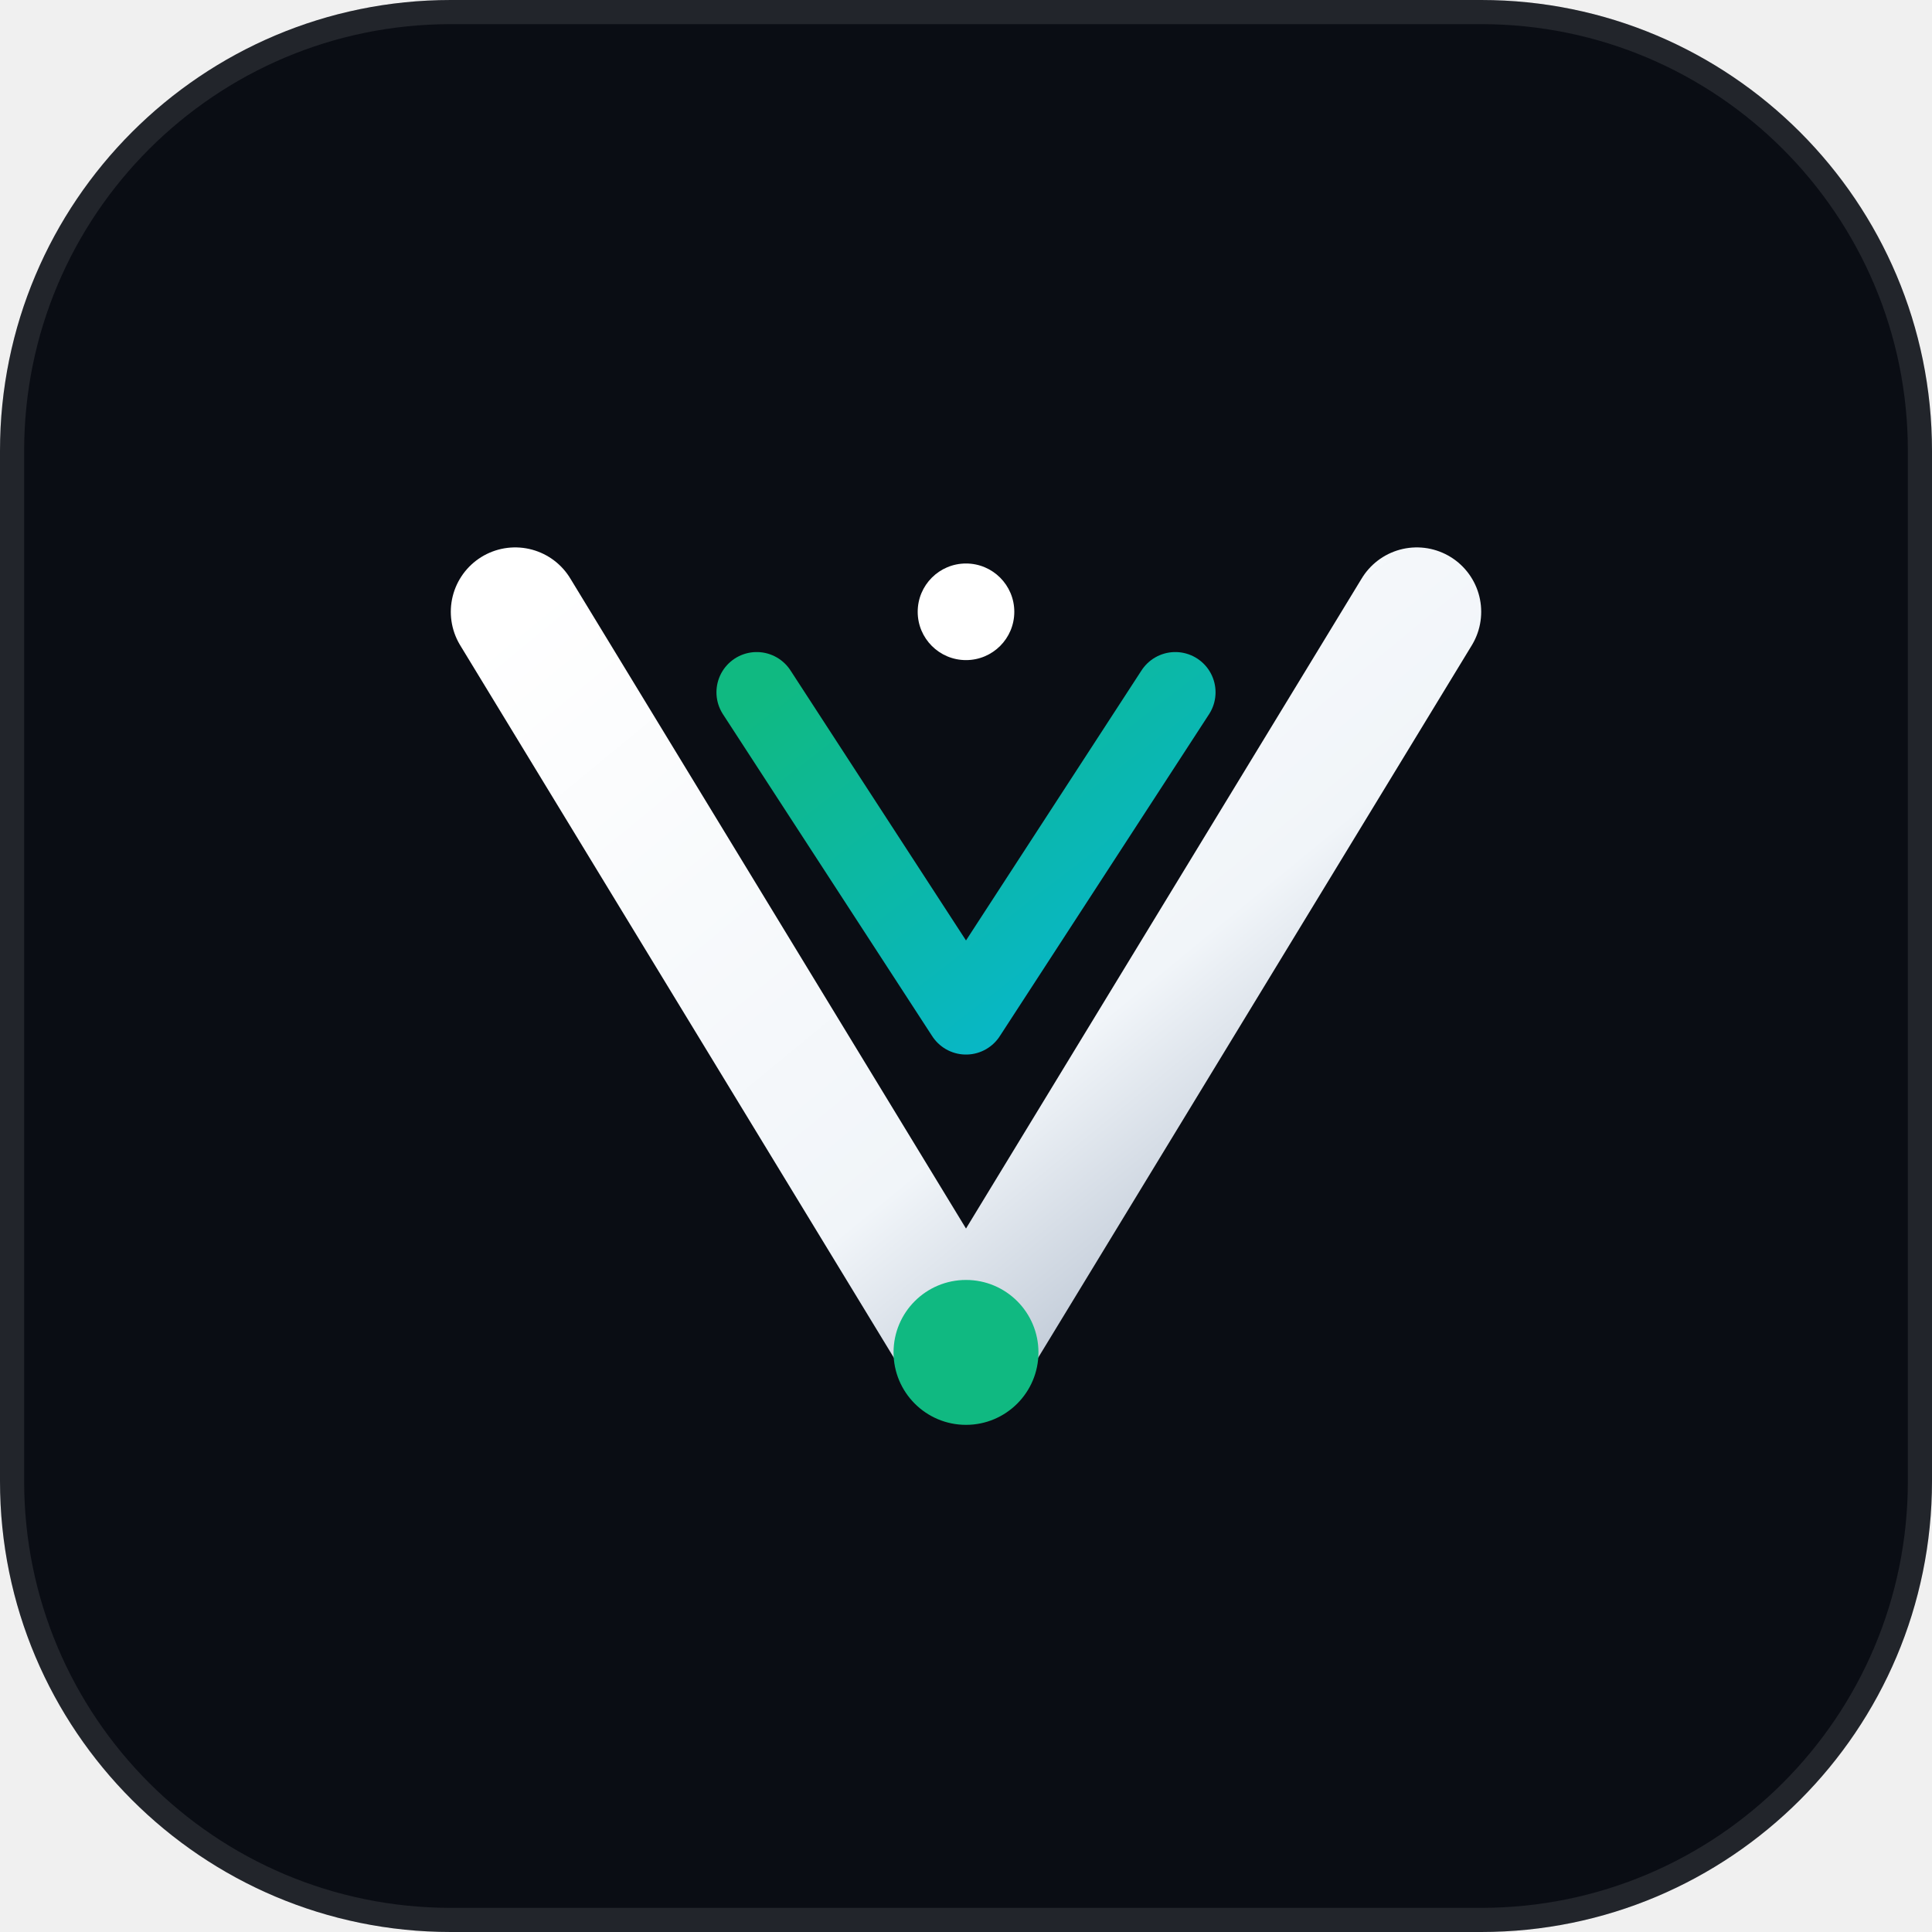
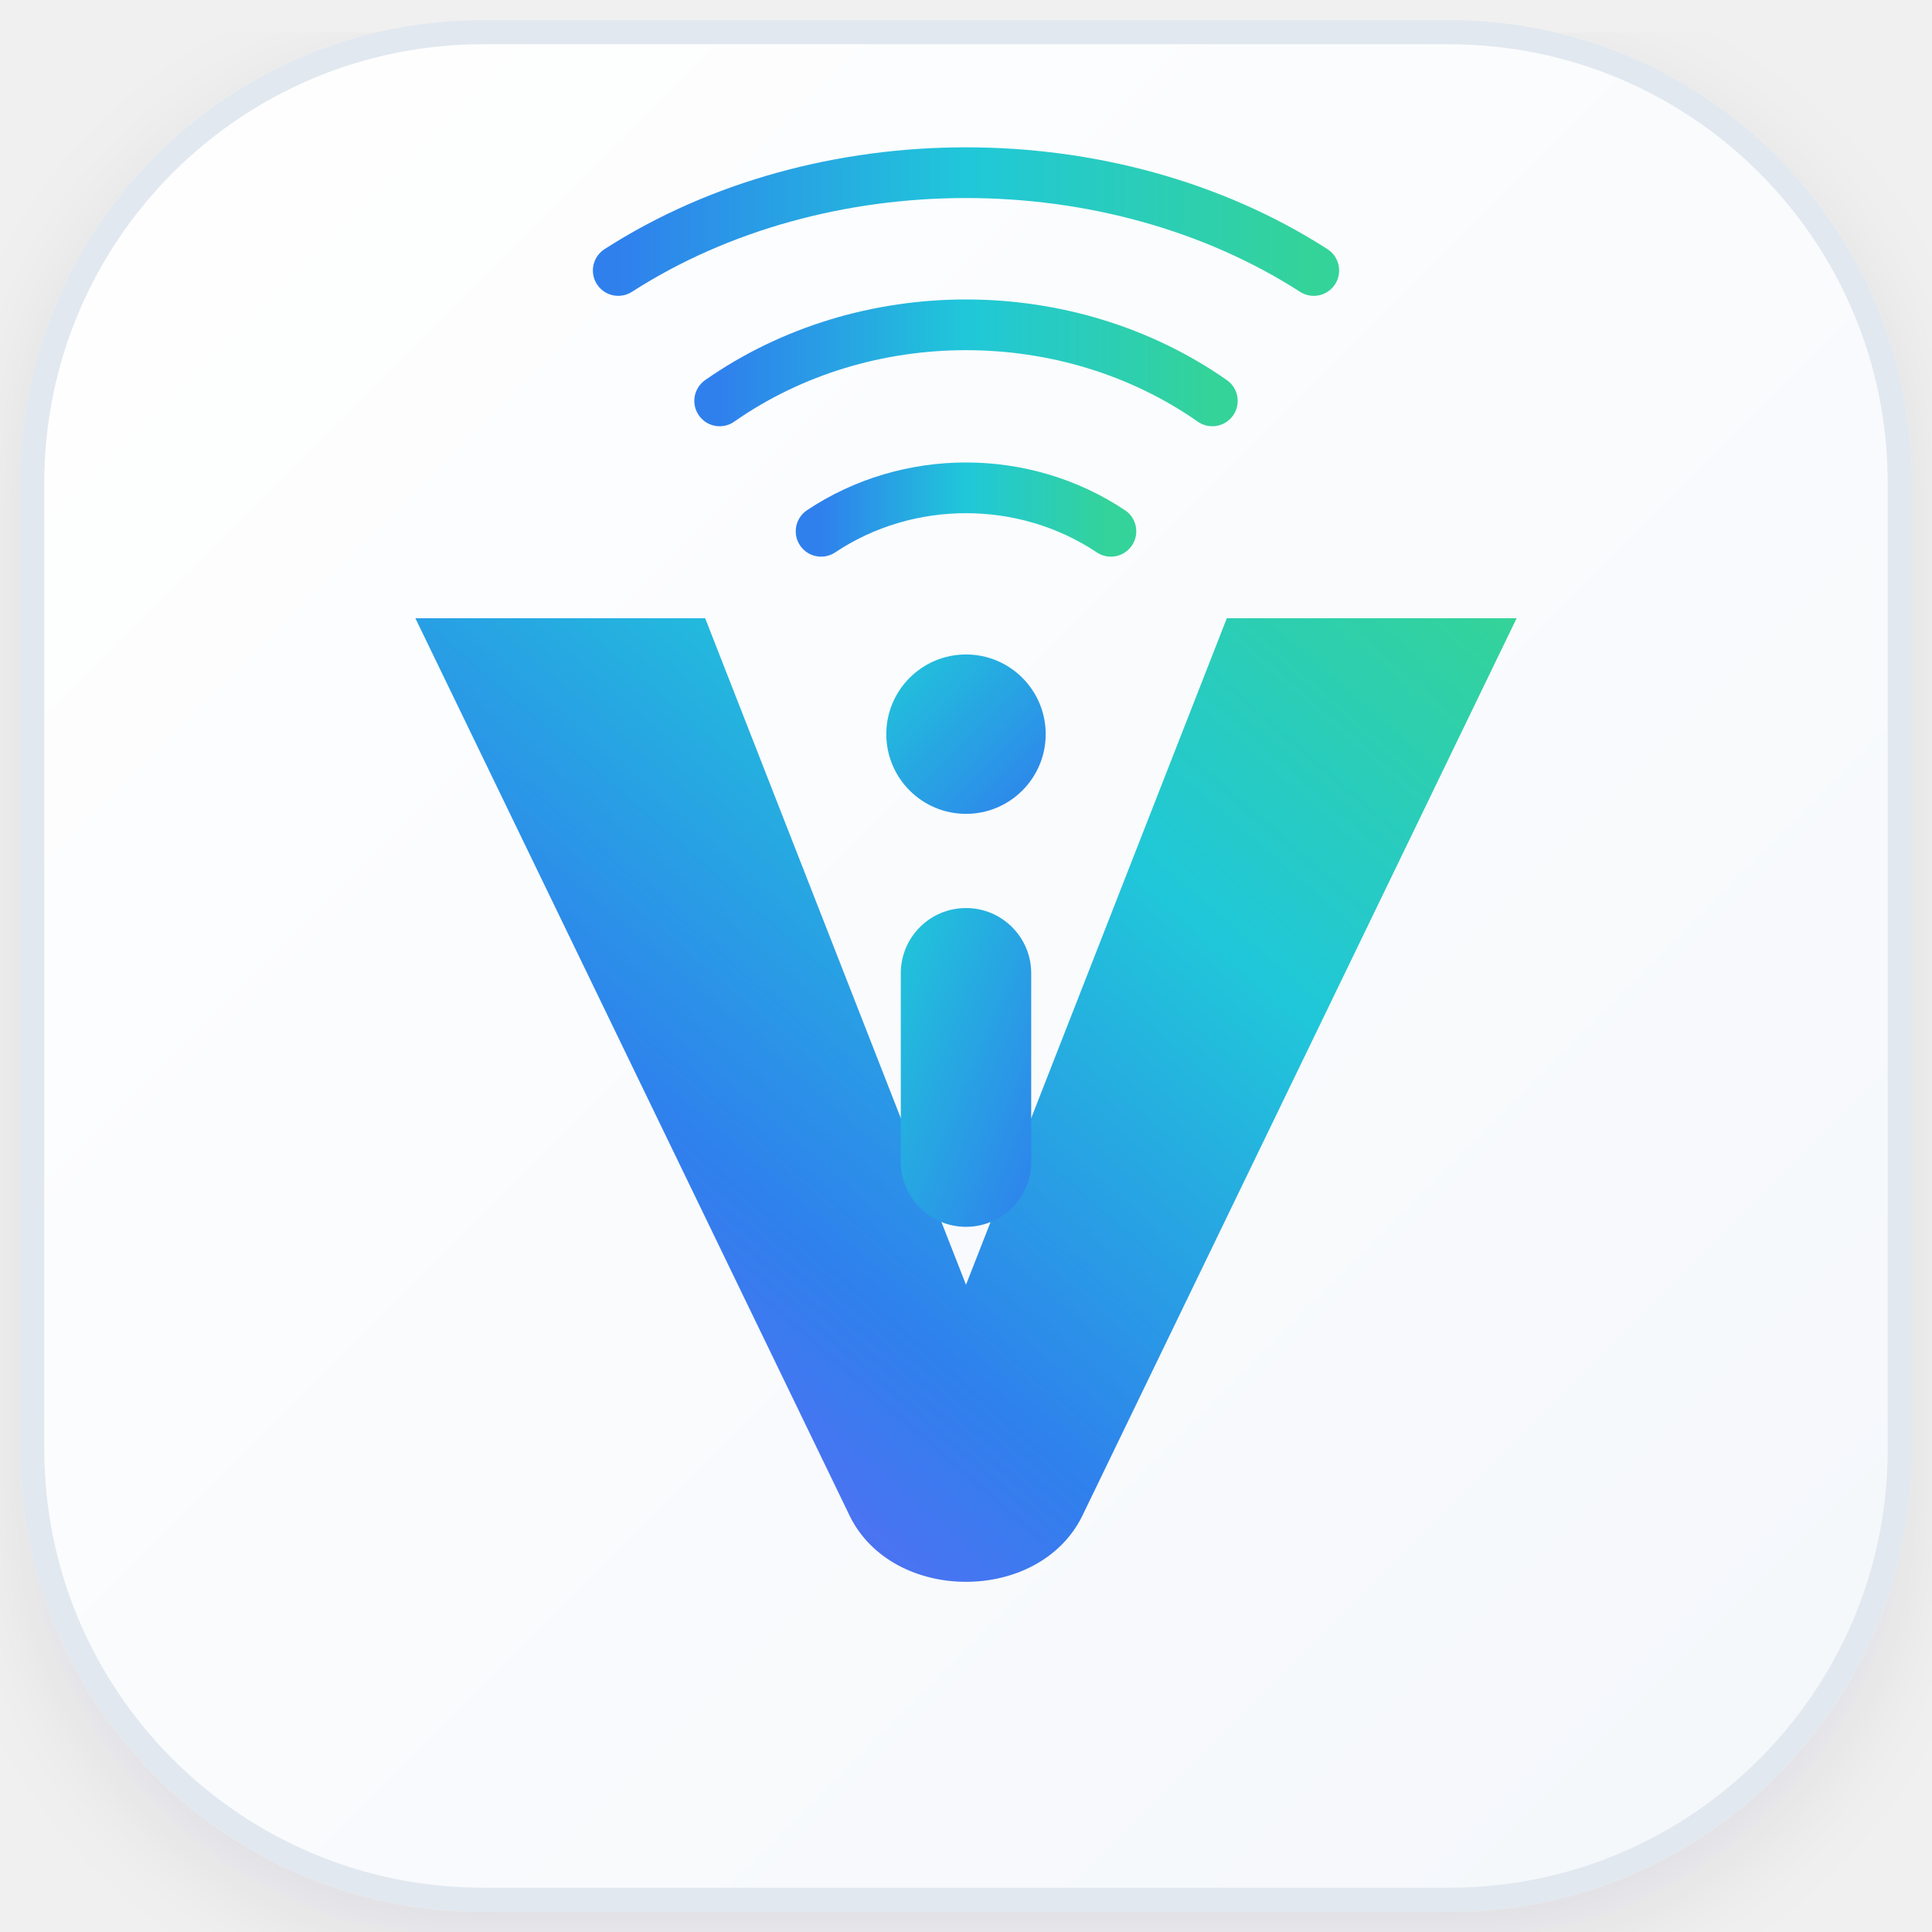
- <svg xmlns="http://www.w3.org/2000/svg" viewBox="0 0 120 120" fill="none">
+ <svg xmlns="http://www.w3.org/2000/svg" viewBox="0 0 120 120" width="100%" height="100%" fill="none">
  <defs>
-     <linearGradient id="lv-specular" x1="0%" y1="0%" x2="100%" y2="100%">
+     <linearGradient id="iconBg" x1="0%" y1="0%" x2="100%" y2="100%">
      <stop offset="0%" stop-color="#FFFFFF" />
-       <stop offset="60%" stop-color="#F1F5F9" />
-       <stop offset="100%" stop-color="#94A3B8" />
+       <stop offset="100%" stop-color="#F4F7FB" />
    </linearGradient>
-     <linearGradient id="lv-glow" x1="0%" y1="0%" x2="100%" y2="100%">
-       <stop offset="0%" stop-color="#10B981" />
-       <stop offset="100%" stop-color="#06B6D4" />
+     <linearGradient id="gatewayVGradientApp" x1="0%" y1="100%" x2="100%" y2="0%">
+       <stop offset="0%" stop-color="#7C5CFC" />
+       <stop offset="35%" stop-color="#2F80ED" />
+       <stop offset="70%" stop-color="#20C7D9" />
+       <stop offset="100%" stop-color="#34D399" />
    </linearGradient>
+     <linearGradient id="signalGrad" x1="0%" y1="0%" x2="100%" y2="100%">
+       <stop offset="0%" stop-color="#20C7D9" />
+       <stop offset="100%" stop-color="#2F80ED" />
+     </linearGradient>
+     <linearGradient id="arcGrad" x1="0%" y1="0%" x2="100%" y2="0%">
+       <stop offset="0%" stop-color="#2F80ED" />
+       <stop offset="50%" stop-color="#20C7D9" />
+       <stop offset="100%" stop-color="#34D399" />
+     </linearGradient>
+     <filter id="subtleShadow" x="-10%" y="-10%" width="120%" height="120%">
+       <feDropShadow dx="0" dy="2" stdDeviation="3" flood-color="#071B3A" flood-opacity="0.08" />
+     </filter>
  </defs>
-   <rect width="120" height="120" rx="28" fill="#0A0D14" />
-   <rect x="0.75" y="0.75" width="118.5" height="118.5" rx="27.25" stroke="#FFFFFF" stroke-opacity="0.1" stroke-width="1.5" />
-   <path d="M32 38L60 84L88 38" stroke="url(#lv-specular)" stroke-width="8" stroke-linecap="round" stroke-linejoin="round" />
-   <path d="M47 43L60 63L73 43" stroke="url(#lv-glow)" stroke-width="5" stroke-linecap="round" stroke-linejoin="round" />
-   <circle cx="60" cy="84" r="4.5" fill="#10B981" />
-   <circle cx="60" cy="38" r="3" fill="#FFFFFF" />
+   <rect x="2" y="2" width="116" height="116" rx="28" fill="url(#iconBg)" stroke="#E2E8F0" stroke-width="1.5" filter="url(#subtleShadow)" />
+   <g transform="translate(6, 6) scale(0.9)">
+     <path d="M 22 36 L 42 36 L 60 82 L 78 36 L 98 36 L 68 98 C 65 104 55 104 52 98 Z" fill="url(#gatewayVGradientApp)" />
+     <rect x="55.5" y="56" width="9" height="22" rx="4.5" fill="url(#signalGrad)" />
+     <circle cx="60" cy="44" r="5.5" fill="url(#signalGrad)" />
+     <path d="M 50 30 C 56 26 64 26 70 30" stroke="url(#arcGrad)" stroke-width="3.5" stroke-linecap="round" />
+     <path d="M 43 21 C 53 14 67 14 77 21" stroke="url(#arcGrad)" stroke-width="3.5" stroke-linecap="round" />
+     <path d="M 36 12 C 50 3 70 3 84 12" stroke="url(#arcGrad)" stroke-width="3.5" stroke-linecap="round" />
+   </g>
</svg>
